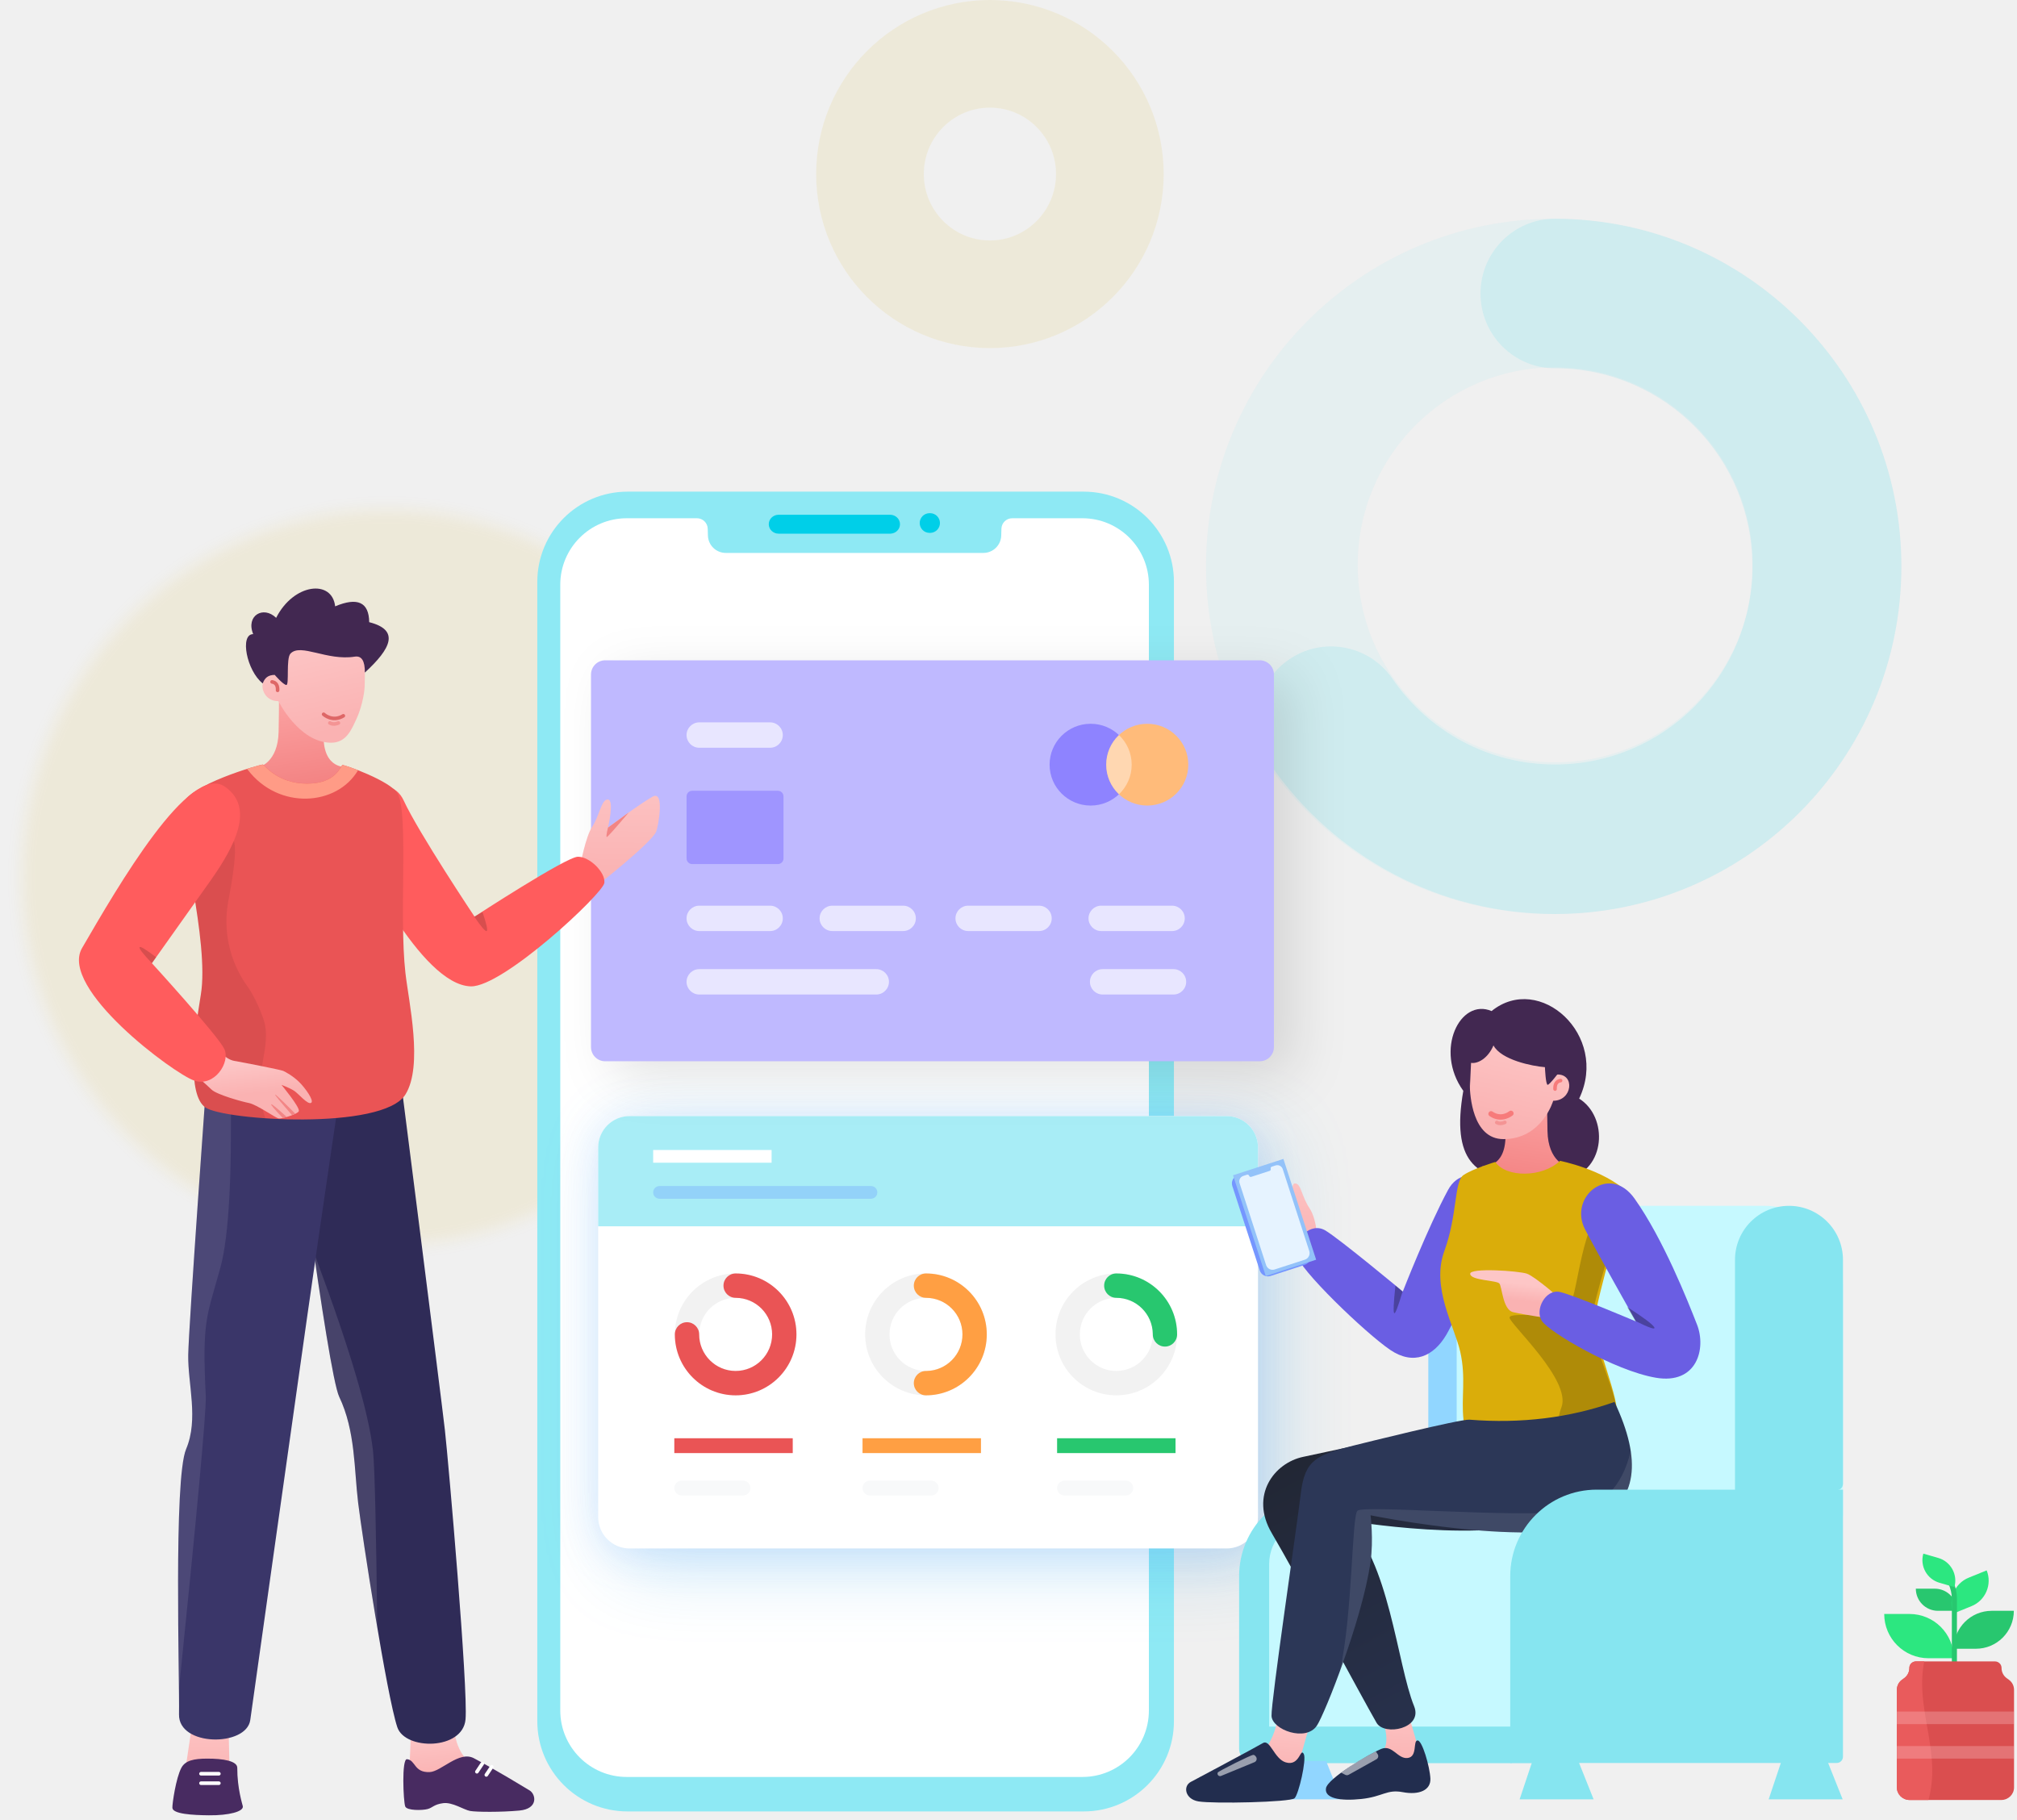
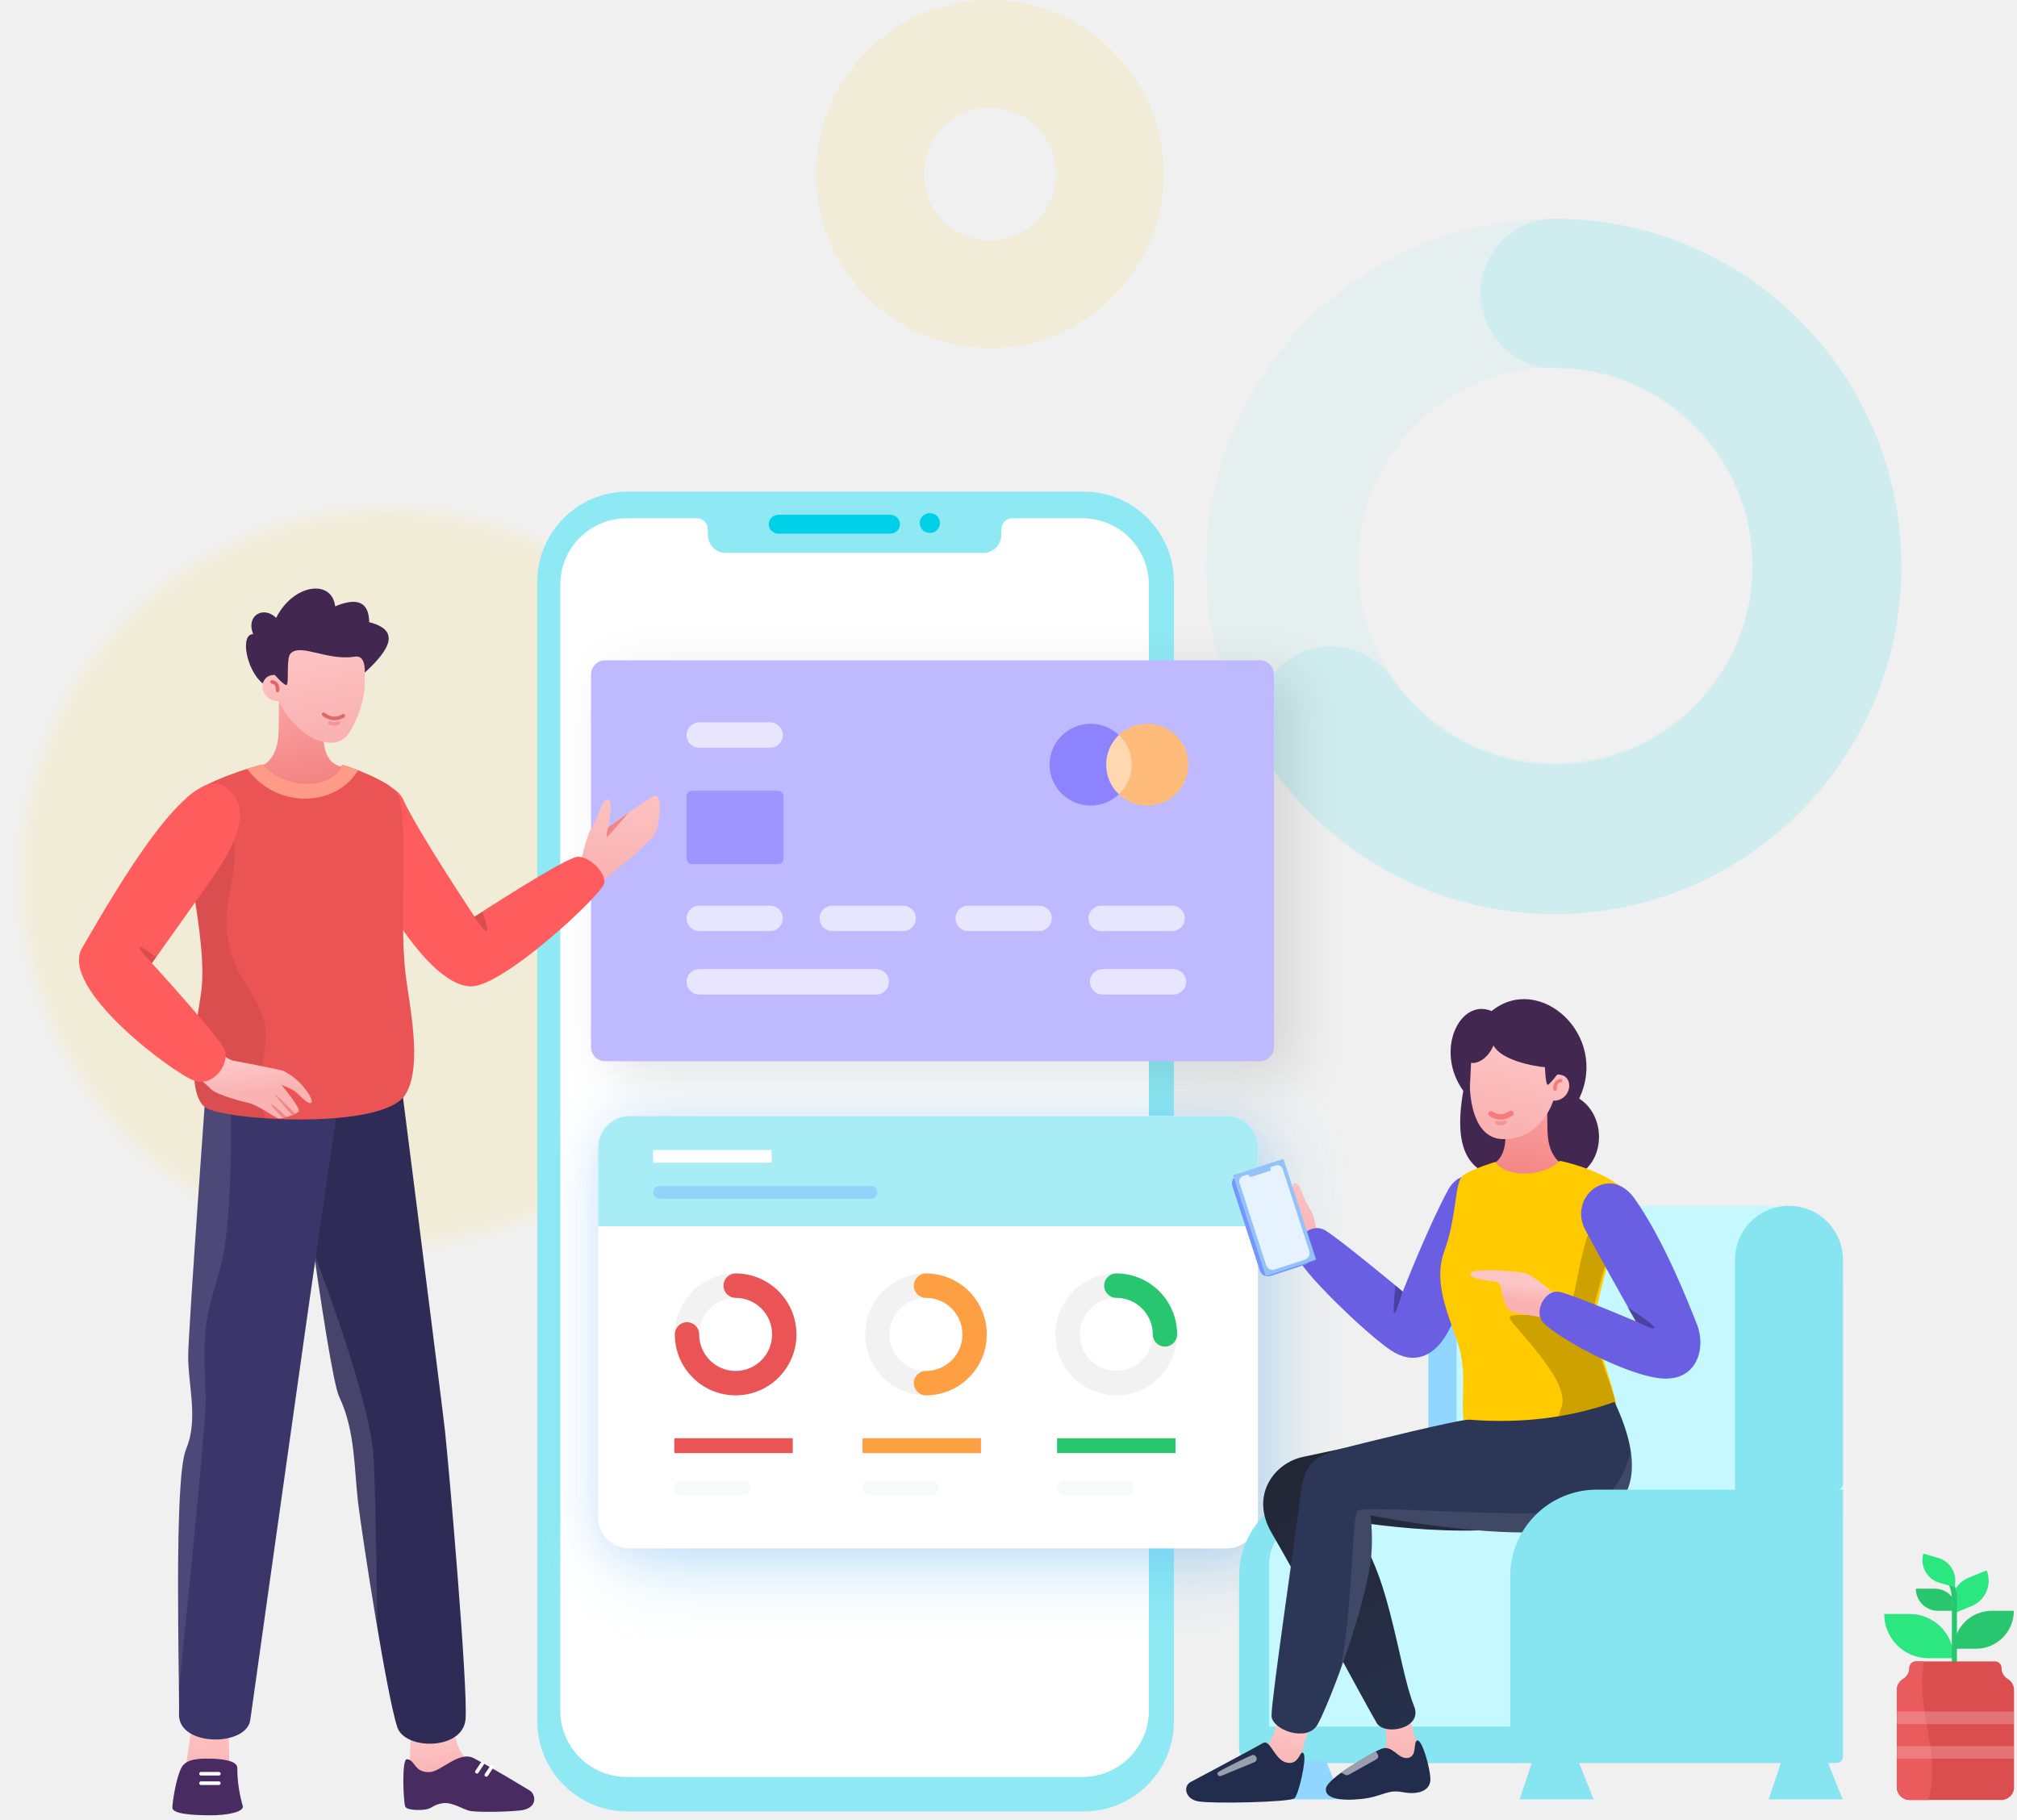
<svg xmlns="http://www.w3.org/2000/svg" xmlns:xlink="http://www.w3.org/1999/xlink" width="562px" height="507px" viewBox="0 0 562 507" version="1.1">
  <defs>
    <filter x="-2.9%" y="-2.9%" width="105.9%" height="105.9%" filterUnits="objectBoundingBox" id="filter-1">
      <feGaussianBlur stdDeviation="2" in="SourceGraphic" />
    </filter>
    <path d="M18.522,0 L38.087,0 C39.71,5.90024691e-16 41.039,1.291 41.086,2.913 L41.142,4.831 C41.219,7.521 43.423,9.661 46.114,9.661 L117.894,9.661 C120.585,9.661 122.788,7.521 122.866,4.831 L122.921,2.913 C122.968,1.291 124.297,2.07451057e-15 125.92,0 L145.486,0 C155.715,-2.00502105e-14 164.008,8.293 164.008,18.522 L164.008,332.223 C164.008,342.452 155.715,350.745 145.486,350.745 L18.522,350.745 C8.293,350.745 -2.29997126e-15,342.452 0,332.223 L0,18.522 C-4.8054561e-15,8.293 8.293,-8.77902741e-15 18.522,0 Z" id="path-2" />
    <path d="M8.757,0 L175.092,0 C179.928,-1.80700981e-14 183.848,3.921 183.848,8.757 L183.848,111.729 C183.848,116.565 179.928,120.486 175.092,120.486 L8.757,120.486 C3.921,120.486 -1.00658751e-14,116.565 0,111.729 L0,8.757 C-5.92265936e-16,3.921 3.921,4.44111258e-15 8.757,0 Z" id="path-4" />
    <filter x="-15.0%" y="-22.8%" width="135.4%" height="153.9%" filterUnits="objectBoundingBox" id="filter-6">
      <feOffset dx="5" dy="5" in="SourceAlpha" result="shadowOffsetOuter1" />
      <feGaussianBlur stdDeviation="10" in="shadowOffsetOuter1" result="shadowBlurOuter1" />
      <feColorMatrix values="0 0 0 0 0.076   0 0 0 0 0.583   0 0 0 0 0.879  0 0 0 0.229 0" type="matrix" in="shadowBlurOuter1" result="shadowMatrixOuter1" />
      <feOffset dx="0" dy="1" in="SourceAlpha" result="shadowOffsetOuter2" />
      <feGaussianBlur stdDeviation="5.5" in="shadowOffsetOuter2" result="shadowBlurOuter2" />
      <feColorMatrix values="0 0 0 0 0.504   0 0 0 0 0.7   0 0 0 0 1  0 0 0 0.234 0" type="matrix" in="shadowBlurOuter2" result="shadowMatrixOuter2" />
      <feMerge>
        <feMergeNode in="shadowMatrixOuter1" />
        <feMergeNode in="shadowMatrixOuter2" />
      </feMerge>
    </filter>
    <path d="M3.944,0 L186.337,0 C188.515,0 190.281,1.771 190.281,3.955 L190.281,107.769 C190.281,109.953 188.515,111.723 186.337,111.723 L3.944,111.723 C1.766,111.723 0,109.953 0,107.769 L0,3.955 C0,1.771 1.766,0 3.944,0 Z" id="path-7" />
    <filter x="-9.5%" y="-17.9%" width="125.2%" height="143.0%" filterUnits="objectBoundingBox" id="filter-8">
      <feOffset dx="6" dy="4" in="SourceAlpha" result="shadowOffsetOuter1" />
      <feGaussianBlur stdDeviation="7" in="shadowOffsetOuter1" result="shadowBlurOuter1" />
      <feColorMatrix values="0 0 0 0 0.019   0 0 0 0 0.019   0 0 0 0 0.019  0 0 0 0.11 0" type="matrix" in="shadowBlurOuter1" />
    </filter>
    <linearGradient x1="42.314%" y1="12.631%" x2="50%" y2="69.62%" id="linearGradient-9">
      <stop stop-color="#FDC6C6" offset="0%" />
      <stop stop-color="#FAB2B2" offset="100%" />
    </linearGradient>
    <linearGradient x1="46.204%" y1="-28.186%" x2="50%" y2="91.05%" id="linearGradient-10">
      <stop stop-color="#FDC6C6" offset="0%" />
      <stop stop-color="#FAB2B2" offset="100%" />
    </linearGradient>
    <linearGradient x1="44.814%" y1="-28.186%" x2="62.813%" y2="121.547%" id="linearGradient-11">
      <stop stop-color="#FFAFAF" offset="0%" />
      <stop stop-color="#F07777" offset="100%" />
    </linearGradient>
    <linearGradient x1="31.713%" y1="-6.922%" x2="55.144%" y2="91.239%" id="linearGradient-12">
      <stop stop-color="#FDC6C6" offset="0%" />
      <stop stop-color="#FAB2B2" offset="100%" />
    </linearGradient>
    <linearGradient x1="45.013%" y1="-28.186%" x2="50%" y2="91.05%" id="linearGradient-13">
      <stop stop-color="#FDC6C6" offset="0%" />
      <stop stop-color="#FAB2B2" offset="100%" />
    </linearGradient>
    <linearGradient x1="42.314%" y1="21.16%" x2="50%" y2="65.142%" id="linearGradient-14">
      <stop stop-color="#FDC6C6" offset="0%" />
      <stop stop-color="#FAB2B2" offset="100%" />
    </linearGradient>
    <linearGradient x1="45.136%" y1="-28.186%" x2="62.017%" y2="121.547%" id="linearGradient-15">
      <stop stop-color="#FFAFAF" offset="0%" />
      <stop stop-color="#F07777" offset="100%" />
    </linearGradient>
    <linearGradient x1="31.713%" y1="-6.211%" x2="55.144%" y2="90.724%" id="linearGradient-16">
      <stop stop-color="#FDC6C6" offset="0%" />
      <stop stop-color="#FAB2B2" offset="100%" />
    </linearGradient>
    <linearGradient x1="42.314%" y1="-3.865%" x2="50%" y2="78.281%" id="linearGradient-17">
      <stop stop-color="#FDC6C6" offset="0%" />
      <stop stop-color="#FAB2B2" offset="100%" />
    </linearGradient>
    <linearGradient x1="28.503%" y1="98.647%" x2="77.061%" y2="9.201%" id="linearGradient-18">
      <stop stop-color="#28324F" offset="0%" />
      <stop stop-color="#222735" offset="100%" />
    </linearGradient>
    <linearGradient x1="44.36%" y1="-28.186%" x2="50%" y2="91.05%" id="linearGradient-19">
      <stop stop-color="#FDC6C6" offset="0%" />
      <stop stop-color="#FAB2B2" offset="100%" />
    </linearGradient>
    <linearGradient x1="42.314%" y1="28.061%" x2="50%" y2="61.519%" id="linearGradient-20">
      <stop stop-color="#FDC6C6" offset="0%" />
      <stop stop-color="#FAB2B2" offset="100%" />
    </linearGradient>
    <linearGradient x1="42.314%" y1="8.533%" x2="50%" y2="71.772%" id="linearGradient-21">
      <stop stop-color="#FDC6C6" offset="0%" />
      <stop stop-color="#FAB2B2" offset="100%" />
    </linearGradient>
    <path d="M5.338,0 L27.313,0 C28.339,0 29.171,0.815 29.171,1.82 L29.171,1.872 C29.171,2.984 29.712,4.03 30.626,4.688 L31.196,5.099 C32.111,5.757 32.651,6.803 32.651,7.915 L32.651,35.125 C32.651,37.055 31.053,38.62 29.082,38.62 L3.568,38.62 C1.598,38.62 1.64410348e-13,37.055 1.64410348e-13,35.125 L1.64410348e-13,7.915 C1.64410348e-13,6.803 0.54,5.757 1.455,5.099 L2.024,4.688 C2.878,4.074 3.405,3.122 3.472,2.094 L3.479,1.82 C3.479,0.815 4.311,0 5.338,0 Z" id="path-22" />
  </defs>
  <g id="📝-Pages-New" stroke="none" stroke-width="1" fill="none" fill-rule="evenodd">
    <g id="Error" transform="translate(-436, -279)">
      <g id="Illustration" transform="translate(442, 294)">
        <g id="Shape">
-           <ellipse id="Oval" fill="#daad0a" opacity="0.1" filter="url(#filter-1)" cx="101.745" cy="229.5" rx="101.745" ry="102.5" />
+           <ellipse id="Oval" fill="#ffca00" opacity="0.1" filter="url(#filter-1)" cx="101.745" cy="229.5" rx="101.745" ry="102.5" />
          <path d="M426.906,45.956 C373.404,45.956 330.032,89.326 330.032,142.826 C330.032,196.326 373.404,239.696 426.906,239.696 C480.408,239.696 523.78,196.326 523.78,142.826 C523.78,89.326 480.408,45.956 426.906,45.956 Z M427.346,87.346 C457.745,87.346 482.388,111.988 482.388,142.386 C482.388,172.784 457.745,197.426 427.346,197.426 C396.947,197.426 372.304,172.784 372.304,142.386 C372.304,111.988 396.947,87.346 427.346,87.346 Z" id="Oval" fill="#00CFE8" fill-rule="nonzero" opacity="0.05" />
-           <ellipse id="Oval" stroke="#daad0a" stroke-width="30" opacity="0.1" cx="269.823" cy="33.5" rx="33.416" ry="33.5" />
+           <ellipse id="Oval" stroke="#ffca00" stroke-width="30" opacity="0.1" cx="269.823" cy="33.5" rx="33.416" ry="33.5" />
          <path d="M427.271,45.956 C480.572,45.956 523.78,89.326 523.78,142.826 C523.78,196.326 480.572,239.696 427.271,239.696 C395.161,239.696 365.687,223.816 347.797,197.796 C341.287,188.326 343.657,175.352 353.091,168.817 C362.43,162.348 375.192,164.615 381.764,173.849 L381.961,174.131 C392.182,188.997 408.951,198.032 427.271,198.032 C457.647,198.032 482.271,173.315 482.271,142.826 C482.271,112.642 458.137,88.116 428.181,87.628 L427.271,87.621 C415.809,87.621 406.517,78.294 406.517,66.788 C406.517,55.283 415.809,45.956 427.271,45.956 Z" id="Path" fill="#00CFE8" fill-rule="nonzero" opacity="0.1" />
        </g>
        <g id="Mobile-Banking-App" transform="translate(16, 122)">
          <g id="Phone3" transform="translate(127.7104, 0)">
            <path d="M25.137,0 L152.247,0 C166.13,-2.55022564e-15 177.384,11.254 177.384,25.137 L177.384,342.625 C177.384,356.508 166.13,367.762 152.247,367.762 L25.137,367.762 C11.254,367.762 -2.32880507e-14,356.508 -2.49882011e-14,342.625 L-2.49882011e-14,25.137 C-2.66883515e-14,11.254 11.254,2.55022564e-15 25.137,0 Z" id="Rectangle" fill="#8EE9F4" />
            <g id="Group-48" transform="translate(6.397456, 7.41094)">
              <mask id="mask-3" fill="white">
                <use xlink:href="#path-2" />
              </mask>
              <use id="Rectangle" fill="#FFFFFF" xlink:href="#path-2" />
              <ellipse id="Oval" fill-opacity="0.549" fill="#E97EFF" mask="url(#mask-3)" cx="62.18" cy="213.477" rx="14.067" ry="14.053" />
              <path d="M24.589,60.217 L140.653,60.217 C143.199,60.217 145.264,62.281 145.264,64.828 C145.264,67.374 143.199,69.439 140.653,69.439 L24.589,69.439 C22.043,69.439 19.978,67.374 19.978,64.828 C19.978,62.281 22.043,60.217 24.589,60.217 Z" id="Rectangle" fill-opacity="0.549" fill="#E97EFF" mask="url(#mask-3)" />
            </g>
            <path d="M98.307,6.438 C99.824,6.438 101.054,7.618 101.054,9.073 C101.054,10.496 99.878,11.655 98.408,11.706 L98.307,11.708 L67.24,11.708 C65.722,11.708 64.492,10.528 64.492,9.073 C64.492,7.65 65.668,6.491 67.139,6.44 L67.24,6.438 L98.307,6.438 Z" id="Path" fill="#00CFE8" fill-rule="nonzero" />
            <path d="M109.441,5.999 C110.958,5.999 112.188,7.228 112.188,8.744 C112.188,10.226 111.012,11.434 109.542,11.487 L109.441,11.488 L109.297,11.488 C107.779,11.488 106.549,10.26 106.549,8.744 C106.549,7.262 107.725,6.054 109.196,6.001 L109.297,5.999 L109.441,5.999 Z" id="Path" fill="#00CFE8" fill-rule="nonzero" />
          </g>
          <g id="BoardPieChart" transform="translate(144.6719, 174)">
            <mask id="mask-5" fill="white">
              <use xlink:href="#path-4" />
            </mask>
            <g id="Rectangle">
              <use fill="black" fill-opacity="1" filter="url(#filter-6)" xlink:href="#path-4" />
              <use fill="#FFFFFF" fill-rule="evenodd" xlink:href="#path-4" />
            </g>
            <polygon id="Rectangle" fill="#A8EDF6" mask="url(#mask-5)" points="-4.125 -4.725 188.562 -4.725 188.562 30.712 -4.125 30.712" />
            <path d="M17.093,19.49 L76.01,19.49 C76.989,19.49 77.782,20.284 77.782,21.262 C77.782,22.241 76.989,23.034 76.01,23.034 L17.093,23.034 C16.114,23.034 15.321,22.241 15.321,21.262 C15.321,20.284 16.114,19.49 17.093,19.49 Z" id="Rectangle" fill="#6FA3FF" opacity="0.366" mask="url(#mask-5)" />
            <rect id="Rectangle" fill="#FFFFFF" mask="url(#mask-5)" x="15.321" y="9.45" width="32.998" height="3.544" />
            <rect id="Rectangle" fill="#EA5455" mask="url(#mask-5)" x="21.213" y="89.774" width="32.998" height="4.134" />
            <path d="M23.28,101.586 L40.359,101.586 C41.501,101.586 42.427,102.512 42.427,103.653 C42.427,104.795 41.501,105.72 40.359,105.72 L23.28,105.72 C22.139,105.72 21.213,104.795 21.213,103.653 C21.213,102.512 22.139,101.586 23.28,101.586 Z" id="Rectangle" fill="#F8F9FA" mask="url(#mask-5)" />
            <rect id="Rectangle" fill="#FF9F43" fill-rule="nonzero" mask="url(#mask-5)" x="73.657" y="89.774" width="32.998" height="4.134" />
            <path d="M75.724,101.586 L92.803,101.586 C93.945,101.586 94.87,102.512 94.87,103.653 C94.87,104.795 93.945,105.72 92.803,105.72 L75.724,105.72 C74.583,105.72 73.657,104.795 73.657,103.653 C73.657,102.512 74.583,101.586 75.724,101.586 Z" id="Rectangle" fill="#F8F9FA" mask="url(#mask-5)" />
            <rect id="Rectangle" fill="#28C76F" mask="url(#mask-5)" x="127.869" y="89.774" width="32.998" height="4.134" />
            <path d="M129.936,101.586 L147.015,101.586 C148.157,101.586 149.082,102.512 149.082,103.653 C149.082,104.795 148.157,105.72 147.015,105.72 L129.936,105.72 C128.794,105.72 127.869,104.795 127.869,103.653 C127.869,102.512 128.794,101.586 129.936,101.586 Z" id="Rectangle" fill="#F8F9FA" mask="url(#mask-5)" />
            <g id="Group-37" mask="url(#mask-5)">
              <g transform="translate(21.21326, 46.65873)" id="Group-5">
                <g transform="translate(0.147314, 0.147654)" />
              </g>
            </g>
            <g id="Group-3" mask="url(#mask-5)">
              <g transform="translate(127.4269, 43.8533)">
                <path d="M16.941,33.96 C26.297,33.96 33.882,26.358 33.882,16.98 C33.882,7.602 26.297,0 16.941,0 C7.585,0 0,7.602 0,16.98 C0,26.358 7.585,33.96 16.941,33.96 Z M16.941,27.168 C11.327,27.168 6.776,22.607 6.776,16.98 C6.776,11.353 11.327,6.792 16.941,6.792 C22.555,6.792 27.106,11.353 27.106,16.98 C27.106,22.607 22.555,27.168 16.941,27.168 Z" id="Oval" fill="#F2F2F2" />
                <path d="M33.882,16.98 C33.882,7.602 26.297,0 16.941,0 C15.07,0 13.553,1.52 13.553,3.396 C13.553,5.272 15.07,6.792 16.941,6.792 C22.491,6.792 27.002,11.25 27.104,16.789 L27.106,16.98 C27.106,18.856 28.623,20.376 30.494,20.376 C32.365,20.376 33.882,18.856 33.882,16.98 Z" id="Path" fill="#28C76F" />
              </g>
            </g>
            <g id="Group-4" mask="url(#mask-5)">
              <g transform="translate(74.39373, 43.8533)">
                <path d="M16.941,33.96 C26.297,33.96 33.882,26.358 33.882,16.98 C33.882,7.602 26.297,0 16.941,0 C7.585,0 0,7.602 0,16.98 C0,26.358 7.585,33.96 16.941,33.96 Z M16.941,27.168 C11.327,27.168 6.776,22.607 6.776,16.98 C6.776,11.353 11.327,6.792 16.941,6.792 C22.555,6.792 27.106,11.353 27.106,16.98 C27.106,22.607 22.555,27.168 16.941,27.168 Z" id="Oval" fill="#F2F2F2" fill-rule="evenodd" />
                <path d="M16.941,33.96 C26.297,33.96 33.882,26.358 33.882,16.98 C33.882,7.602 26.297,0 16.941,0 C15.07,0 13.553,1.52 13.553,3.396 C13.553,5.272 15.07,6.792 16.941,6.792 C22.555,6.792 27.106,11.353 27.106,16.98 C27.106,22.543 22.658,27.065 17.132,27.167 L16.941,27.168 C15.07,27.168 13.553,28.689 13.553,30.564 C13.553,32.44 15.07,33.96 16.941,33.96 Z" id="Path" fill="#FF9F43" fill-rule="nonzero" />
              </g>
            </g>
            <g id="Group-6" mask="url(#mask-5)">
              <g transform="translate(21.36058, 43.8533)">
                <path d="M16.941,33.96 C26.297,33.96 33.882,26.358 33.882,16.98 C33.882,7.602 26.297,0 16.941,0 C7.585,0 0,7.602 0,16.98 C0,26.358 7.585,33.96 16.941,33.96 Z M16.941,27.168 C11.327,27.168 6.776,22.607 6.776,16.98 C6.776,11.353 11.327,6.792 16.941,6.792 C22.555,6.792 27.106,11.353 27.106,16.98 C27.106,22.607 22.555,27.168 16.941,27.168 Z" id="Oval" fill="#F2F2F2" />
                <path d="M0,16.98 C0,26.358 7.585,33.96 16.941,33.96 C26.297,33.96 33.882,26.358 33.882,16.98 C33.882,7.602 26.297,0 16.941,0 C15.07,0 13.553,1.52 13.553,3.396 C13.553,5.272 15.07,6.792 16.941,6.792 C22.555,6.792 27.106,11.353 27.106,16.98 C27.106,22.607 22.555,27.168 16.941,27.168 C11.327,27.168 6.776,22.607 6.776,16.98 C6.776,15.105 5.259,13.584 3.388,13.584 C1.517,13.584 0,15.105 0,16.98 Z" id="Path" fill="#EA5455" />
              </g>
            </g>
          </g>
          <g id="VisaCard2" transform="translate(142.6764, 47)">
            <g id="Rectangle">
              <use fill="black" fill-opacity="1" filter="url(#filter-8)" xlink:href="#path-7" />
              <use fill="#BFB9FF" fill-rule="evenodd" xlink:href="#path-7" />
            </g>
            <g id="Group-46" transform="translate(26.61962, 16.69957)">
              <g id="Group-45" transform="translate(0, 0.982327)">
                <g id="Group-43" transform="translate(101.1545, 0)">
                  <ellipse id="Oval" fill="#8E83FF" cx="11.437" cy="11.395" rx="11.437" ry="11.395" />
                  <ellipse id="Oval-Copy-10" fill="#FFBB7A" cx="27.211" cy="11.395" rx="11.437" ry="11.395" />
                  <path d="M19.22,3.243 L19.325,3.145 C21.511,5.22 22.873,8.149 22.873,11.395 C22.873,14.641 21.511,17.57 19.325,19.645 C17.137,17.571 15.775,14.641 15.775,11.395 C15.775,8.2 17.094,5.312 19.22,3.243 L19.325,3.145 L19.22,3.243 Z" id="Path" fill-opacity="0.416" fill="#FFFFFF" />
                </g>
                <path d="M1.577,18.664 L25.437,18.664 C26.308,18.664 27.014,19.368 27.014,20.236 L27.014,37.525 C27.014,38.393 26.308,39.097 25.437,39.097 L1.577,39.097 C0.706,39.097 4.37832775e-14,38.393 4.37832775e-14,37.525 L4.37832775e-14,20.236 C4.37832775e-14,19.368 0.706,18.664 1.577,18.664 Z" id="Rectangle" fill="#9F95FF" />
              </g>
              <g id="Group-44" transform="translate(0, 0.589397)" fill="#FFFFFF" fill-opacity="0.647">
                <path d="M3.549,51.081 L23.268,51.081 C25.228,51.081 26.817,52.664 26.817,54.617 C26.817,56.57 25.228,58.154 23.268,58.154 L3.549,58.154 C1.589,58.154 -9.10692171e-14,56.57 -9.10692171e-14,54.617 C-9.10692171e-14,52.664 1.589,51.081 3.549,51.081 Z" id="Rectangle" />
                <path d="M3.549,68.763 L52.845,68.763 C54.805,68.763 56.394,70.346 56.394,72.299 C56.394,74.252 54.805,75.836 52.845,75.836 L3.549,75.836 C1.589,75.836 -8.7566555e-14,74.252 -8.7566555e-14,72.299 C-8.7566555e-14,70.346 1.589,68.763 3.549,68.763 Z" id="Rectangle" />
                <path d="M115.943,68.763 L135.661,68.763 C137.622,68.763 139.211,70.346 139.211,72.299 C139.211,74.252 137.622,75.836 135.661,75.836 L115.943,75.836 C113.983,75.836 112.394,74.252 112.394,72.299 C112.394,70.346 113.983,68.763 115.943,68.763 Z" id="Rectangle" />
                <path d="M3.549,0 L23.268,0 C25.228,0 26.817,1.583 26.817,3.536 C26.817,5.489 25.228,7.073 23.268,7.073 L3.549,7.073 C1.589,7.073 0,5.489 0,3.536 C0,1.583 1.589,0 3.549,0 Z" id="Rectangle" />
                <path d="M40.62,51.081 L60.338,51.081 C62.298,51.081 63.887,52.664 63.887,54.617 C63.887,56.57 62.298,58.154 60.338,58.154 L40.62,58.154 C38.659,58.154 37.07,56.57 37.07,54.617 C37.07,52.664 38.659,51.081 40.62,51.081 Z" id="Rectangle-Copy-38" />
                <path d="M78.479,51.081 L98.197,51.081 C100.157,51.081 101.746,52.664 101.746,54.617 C101.746,56.57 100.157,58.154 98.197,58.154 L78.479,58.154 C76.518,58.154 74.929,56.57 74.929,54.617 C74.929,52.664 76.518,51.081 78.479,51.081 Z" id="Rectangle-Copy-39" />
                <path d="M115.549,51.081 L135.267,51.081 C137.227,51.081 138.816,52.664 138.816,54.617 C138.816,56.57 137.227,58.154 135.267,58.154 L115.549,58.154 C113.589,58.154 112,56.57 112,54.617 C112,52.664 113.589,51.081 115.549,51.081 Z" id="Rectangle-Copy-40" />
              </g>
            </g>
          </g>
          <g id="Men1.1" transform="translate(0, 27)">
            <g id="LLeg" transform="translate(58.5127, 131.4736)">
              <path d="M45.86,184.217 C45.86,184.217 45.724,192.9 51.056,195.984 C56.388,199.069 64.65,204.8 64.65,204.8 L33.223,205.865 L34.119,184.139 L45.86,184.217 Z" id="Path" fill="url(#linearGradient-9)" />
              <path d="M32.892,194.731 C35.322,194.982 34.791,198.497 39.2,198.326 C42.413,198.201 47.424,192.275 51.546,194.47 C57.837,197.82 65.214,202.338 67.023,203.413 C68.832,204.49 69.547,208.547 64.202,209.045 C59.09,209.521 52.191,209.468 50.462,209.153 C48.734,208.838 45.528,206.634 42.948,206.986 C40.369,207.339 40.075,208.228 38.634,208.622 C37.192,209.016 32.841,209.101 32.39,207.886 C31.872,206.492 31.353,194.573 32.892,194.731 Z" id="Path" fill="#482B61" />
              <path d="M30.456,-1.74975703e-14 C30.456,-1.74975703e-14 42.444,94.099 43.447,102.998 C44.449,111.898 49.952,175.205 49.199,183.65 C48.432,192.25 32.344,192.296 30.186,185.808 C27.232,176.926 20.404,132.541 19.274,123.272 C18.145,114.003 18.542,103.242 14.003,93.751 C10.753,86.956 -3.0465246e-14,2.413 -3.0465246e-14,2.413 L30.456,-1.74975703e-14 Z" id="Path" fill="#2F2B57" />
              <path d="M23.41,108.74 L23.452,109.164 C23.91,114.079 24.294,130.36 24.603,158.008 L23.913,153.878 C21.749,140.784 19.828,127.813 19.274,123.272 C18.169,114.196 18.526,103.69 14.28,94.346 L14.003,93.751 C12.573,90.761 9.689,72.711 6.908,53.437 L7.782,55.775 C17.065,80.742 22.275,98.398 23.41,108.74 Z" id="Path" fill-opacity="0.192" fill="#FFFFFF" opacity="0.591" />
              <line x1="53.869" y1="195.981" x2="52.366" y2="198.23" id="Path-10" stroke="#FFFFFF" stroke-linecap="round" />
              <line x1="56.495" y1="196.86" x2="54.991" y2="199.11" id="Path-10" stroke="#FFFFFF" stroke-linecap="round" />
            </g>
            <g id="RLeg" transform="translate(25.69442, 133.7766)">
              <polygon id="Path" fill="url(#linearGradient-10)" points="5.654 183.906 2.842 202.896 16.435 202.827 15.99 183.553" />
              <path d="M0.337,205.968 C0.291,204.86 1.323,197.674 2.842,194.829 C3.943,192.765 6.386,192.281 9.96,192.267 C14.57,192.249 18.422,192.946 18.417,194.829 C18.401,200.589 19.861,205.019 19.96,205.526 C20.248,207.011 16.125,208.119 10.493,208.063 C5.884,208.017 0.408,207.696 0.337,205.968 Z" id="Path" fill="#482B61" />
              <path d="M47.865,0.787 C47.865,0.787 41.632,42.784 37.86,69.357 C34.152,95.469 23.173,173.355 22.038,181.509 C20.997,188.994 1.985,188.994 2.185,179.929 C2.385,170.864 0.625,114.376 4.165,106.012 C7.705,97.649 4.623,87.915 4.752,79.79 C4.881,71.665 9.972,1.33 9.972,1.33 L47.865,0.787 Z" id="Path" fill="#3A3669" />
              <path d="M13.768,55.248 L13.47,56.328 C9.861,69.296 8.616,70.464 9.638,91.147 L9.649,91.567 C9.685,96.771 7.21,123.698 2.225,172.349 L2.203,169.325 C2.028,149.477 1.297,113.592 4.075,106.237 L4.165,106.012 C7.705,97.649 4.623,87.915 4.752,79.79 C4.881,71.665 9.972,1.33 9.972,1.33 L16.475,1.236 L16.542,4.458 C17.01,29.62 16.085,46.549 13.768,55.248 L13.768,55.248 Z" id="Path" fill-opacity="0.192" fill="#FFFFFF" opacity="0.462" />
              <line x1="8.313" y1="196.479" x2="13.289" y2="196.479" id="Path-9" stroke="#FFFFFF" stroke-linecap="round" />
              <line x1="8.313" y1="199.118" x2="13.289" y2="199.118" id="Path-9" stroke="#FFFFFF" stroke-linecap="round" />
            </g>
            <g id="Head" transform="translate(46.01984, 0)">
              <path d="M4.223,49.711 C4.223,49.711 9.43,48.483 9.611,39.907 C9.792,31.331 9.665,28.404 9.665,28.404 L22.01,28.196 C22.01,28.196 22.135,37.754 22.136,41.211 C22.141,50.495 28.578,49.711 28.578,49.711 C28.578,49.711 27.24,57.24 16.847,57.827 C8.732,58.287 4.223,49.711 4.223,49.711 Z" id="Path" fill="url(#linearGradient-11)" />
              <g id="Head1" transform="translate(0.513241, 0)">
                <path d="M8.018,24.069 C2.901,23.87 3.736,31.399 9.051,31.389 C9.051,31.389 14.763,42.933 23.732,42.963 C28.052,42.977 29.462,39.11 30.757,36.395 C32.052,33.68 33.002,29.618 33.081,27.132 C33.166,24.481 33.177,15.77 33.177,15.77 L7.819,15.759 L8.018,24.069 Z" id="Path" fill="url(#linearGradient-12)" />
                <path d="M23.37,37.586 C24.177,37.927 25.074,37.728 25.743,37.337" id="Path" stroke="#F49494" stroke-linecap="round" transform="translate(24.55681, 37.54876) rotate(6) translate(-24.55681, -37.54876) " />
                <path d="M8.529,28.493 C8.852,27.328 8.711,26.311 7.56,25.848" id="Path-8" stroke="#DE6767" stroke-linecap="round" transform="translate(8.119765, 27.17047) rotate(-13) translate(-8.119765, -27.17047) " />
                <path d="M8.018,24.069 C8.018,24.069 10.371,26.799 11.241,26.874 C12.112,26.949 11.119,19.487 12.401,18.128 C15.217,15.14 22.574,20.216 30.311,18.976 C32.222,18.67 33.16,20.15 33.126,23.415 C40.358,16.786 42.98,11.557 34.338,9.373 C34.269,3.763 31.058,2.355 24.849,4.957 C24.019,-2.622 13.291,-1.478 8.408,8.164 C4.873,4.707 -0.095,7.498 2.014,12.699 C-1.792,12.699 0.191,22.925 4.676,26.439 C5.211,24.904 6.189,24.069 8.018,24.069 Z" id="Path" fill="#422851" />
                <path d="M21.815,34.324 C21.815,34.324 23.572,37.18 27.012,36.159" id="Path" stroke="#DE6767" stroke-linecap="round" transform="translate(24.41357, 35.35145) rotate(-15) translate(-24.41357, -35.35145) " />
              </g>
            </g>
            <g id="LArm" transform="translate(75.02373, 54.90718)">
              <g id="Group-3" transform="translate(76.13706, 15.72189) rotate(4) translate(-76.13706, -15.72189) translate(65.13706, 2.221892)">
                <path d="M-6.9945718e-14,20.903 C-6.9945718e-14,20.903 0.893,12.681 2.627,9.701 C4.36,6.72 4.589,1.9 6.425,1.948 C8.26,1.997 6.968,9.757 6.968,9.757 C6.968,9.757 15.025,2.783 18.729,0.315 C22.109,-1.936 20.903,8.572 20.445,9.932 C19.355,13.172 5.027,26.111 5.027,26.111 C5.027,26.111 0.382,21.603 -6.9945718e-14,20.903 Z" id="Path" fill="url(#linearGradient-13)" />
                <path d="M6.968,9.757 C6.671,11.527 6.627,12.404 6.836,12.39 C7.045,12.375 8.915,9.963 12.444,5.155 L6.968,9.757 Z" id="Path" fill="#F28585" />
              </g>
              <path d="M15.44,4.122 C19.608,13.161 35.197,36.516 35.197,36.516 C35.197,36.516 60.742,19.861 63.992,19.826 C67.243,19.792 71.656,24.105 71.379,27.082 C71.101,30.058 43.132,56.166 34.162,55.947 C20.214,55.605 2.724,19.334 0.928,14.486 C-3.882,1.5 11.375,-4.694 15.44,4.122 Z" id="Path" fill="#FF5C5D" />
              <path d="M35.104,36.499 C37.071,39.38 38.23,40.726 38.582,40.536 C38.935,40.347 38.548,38.587 37.423,35.254 L35.104,36.499 Z" id="Path-5" fill-opacity="0.16" fill="#000000" />
            </g>
            <g id="Body" transform="translate(28.63671, 49.0406)">
              <path d="M0.131,11.435 C-1.177,17.711 7.785,49.341 5.319,64.138 C3.369,75.841 1.507,91.955 6.562,95.533 C11.708,99.175 56.008,102.067 62.322,91.955 C67.331,83.932 63.231,66.141 62.322,58.025 C60.51,41.834 63.246,13.854 60.172,8.131 C58.265,4.581 45.265,0.003 44.777,0.144 C44.288,0.286 43.14,5.317 34.92,5.317 C26.7,5.317 23.07,0.144 22.628,0.003 C22.186,-0.139 1.316,5.757 0.131,11.435 Z" id="Path" fill="#EA5455" />
              <path d="M22.607,2.99938892e-05 L22.628,0.003 C23.07,0.144 26.7,5.317 34.92,5.317 C43.14,5.317 44.288,0.286 44.777,0.144 C44.953,0.093 46.759,0.657 49.085,1.565 L49.075,1.672 C43.199,11.539 27.041,12.755 18.404,1.467 L18.208,1.206 L19.172,0.907 C20.936,0.37 22.198,0.048 22.542,0.005 L22.607,2.99938892e-05 Z" id="Path" fill="#FF9B86" />
              <path d="M0.159,15.794 L0.883,15.895 C8.567,16.994 13.073,18.732 14.402,21.111 C15.274,22.672 14.869,27.951 13.186,36.948 L13.007,37.892 C11.446,46.047 13.231,54.484 17.943,61.29 L18.208,61.666 C19.802,63.896 21.271,66.832 22.616,70.474 C25.735,78.922 19.1,86.04 23.302,98.608 L22.444,98.545 C14.634,97.947 8.317,96.774 6.562,95.533 C1.507,91.955 3.369,75.841 5.319,64.138 C7.418,51.547 1.242,26.77 0.159,15.794 Z" id="Path" fill-opacity="0.067" fill="#000000" />
            </g>
            <g id="Rarm" transform="translate(0, 54.33058)">
              <g id="Group-2" transform="translate(32.00589, 73.3703)">
                <path d="M5.768,0 C5.768,0 8.717,3.479 11.234,3.912 C13.751,4.345 24.285,6.405 24.928,6.711 C25.536,6.999 27.614,8.093 29.391,9.848 C30.931,11.37 33.594,14.976 32.701,15.596 C31.747,16.26 29.169,13.007 27.876,12.203 C26.52,11.36 24.436,10.613 24.436,10.613 C24.436,10.613 29.591,16.832 29.263,17.919 C29.024,18.712 24.64,20.066 23.703,19.964 C22.766,19.862 17.601,16.081 15.279,15.641 C13.669,15.336 6.46,13.383 4.94,11.917 C3.42,10.45 -3.48174241e-14,7.473 -3.48174241e-14,7.473 L5.768,0 Z" id="Path" fill="url(#linearGradient-14)" />
                <path d="M28.269,18.639 C24.673,15.016 22.8,13.235 22.65,13.296 C22.5,13.358 24.067,15.265 27.35,19.018 L28.269,18.639 Z" id="Path" fill="#F28585" />
                <path d="M25.865,19.532 C23.171,17.064 21.736,15.889 21.56,16.008 C21.384,16.127 22.463,17.402 24.796,19.834 L25.865,19.532 Z" id="Path" fill="#F28585" />
              </g>
              <path d="M40.706,0.901 C49.036,6.763 43.471,17.417 36.56,27.191 C30.105,36.319 20.321,50.07 20.321,50.07 C20.321,50.07 38.718,70.223 40.496,73.952 C42.273,77.68 37.734,84.683 32.093,82.771 C26.45,80.858 -5.658,57.073 0.872,45.833 C10.845,28.664 30.868,-6.022 40.706,0.901 Z" id="Path" fill="#FF5C5D" />
              <path d="M20.321,50.07 C17.804,47.408 16.663,45.922 16.898,45.614 C17.133,45.306 18.669,46.24 21.506,48.417 L20.321,50.07 Z" id="Path-6" fill-opacity="0.16" fill="#000000" />
            </g>
          </g>
          <g id="Group-7" transform="translate(307.3031, 141)">
            <path d="M40.065,137.093 L108.663,137.093 L108.663,137.093 L108.663,209.26 C108.663,211.469 106.872,213.26 104.663,213.26 L19.954,213.26 C17.745,213.26 15.954,211.469 15.954,209.26 L15.954,161.204 C15.954,147.888 26.749,137.093 40.065,137.093 Z" id="Rectangle" fill="#86E5F0" />
            <polygon id="Rectangle" fill="#86E5F0" points="24.33 198.224 91.966 198.224 91.966 213.26 24.33 213.26" />
            <polygon id="Path" fill="#86E5F0" points="110.466 212.715 114.732 223.401 94.107 223.401 97.681 212.715" />
            <polygon id="Path" fill="#91D6FF" points="40.195 212.715 44.461 223.401 23.836 223.401 27.41 212.715" />
            <polygon id="Path" fill="#86E5F0" points="179.859 212.715 184.125 223.401 163.5 223.401 167.074 212.715" />
            <path d="M92.256,58.375 L109.189,58.008 L109.189,58.008 L109.189,144.277 L68.667,144.277 L68.667,82.481 C68.667,69.368 79.146,58.659 92.256,58.375 Z" id="Rectangle" fill="#91D6FF" />
            <path d="M100.684,58.008 L162.365,58.008 C174.426,58.008 184.205,67.786 184.205,79.848 L184.205,144.288 C184.205,145.253 183.422,146.035 182.457,146.035 L76.573,146.035 L76.573,146.035 L76.573,82.119 C76.573,68.803 87.368,58.008 100.684,58.008 Z" id="Rectangle" fill="#C6F9FF" />
            <path d="M169.164,58.008 C177.471,58.008 184.205,64.742 184.205,73.048 L184.205,135.499 C184.205,136.464 183.422,137.246 182.457,137.246 L154.124,137.246 L154.124,137.246 L154.124,73.048 C154.124,64.742 160.858,58.008 169.164,58.008 Z" id="Rectangle" fill="#86E5F0" />
            <path d="M36.93,145.199 L104.387,145.199 L104.387,145.199 L104.387,203.124 L24.33,203.124 L24.33,157.799 C24.33,150.84 29.971,145.199 36.93,145.199 Z" id="Rectangle" fill="#C6F9FF" />
            <g id="Wom1.4" transform="translate(72.5538, 112.5) scale(-1, 1) translate(-72.5538, -112.5) translate(0.053803, 0)">
              <g id="Head" transform="translate(28.82299, 0.409712)">
                <path d="M8.814,50.104 C-1.931,47.6 -2.639,32.842 5.53,27.723 C-2.895,10.051 16.589,-7.494 29.934,3.326 C38.684,-0.421 45.954,14.202 37.813,25.559 C41.227,45.059 34.28,50.099 21.756,50.313 L8.814,50.104 Z" id="Path" fill="#422851" />
                <path d="M8.948,46.58 C8.948,46.58 14.175,45.352 14.356,36.782 C14.538,28.212 14.41,25.286 14.41,25.286 L25.924,25.079 C25.924,25.079 26.05,34.63 26.052,38.084 C26.056,47.363 32.518,46.58 32.518,46.58 C32.518,46.58 31.175,54.103 20.742,54.69 C12.596,55.149 8.948,46.58 8.948,46.58 Z" id="Path" fill="url(#linearGradient-15)" />
                <path d="M11.726,21.007 C6.59,20.808 7.428,28.332 12.763,28.321 C12.763,28.321 15.863,39.009 26.622,39.009 C35.36,39.009 35.929,26.552 36.008,24.068 C36.093,21.418 36.104,12.713 36.104,12.713 L11.526,12.702 L11.726,21.007 Z" id="Path" fill="url(#linearGradient-16)" />
                <path d="M24.738,30.973 C24.738,30.973 26.505,33.83 29.956,32.813" id="Path" stroke="#F77B7B" stroke-width="1.5" stroke-linecap="round" transform="translate(27.34692, 32.00235) rotate(-18) translate(-27.34692, -32.00235) " />
                <path d="M26.235,34.383 C27.045,34.723 27.813,34.723 28.485,34.332" id="Path" stroke="#F49494" stroke-linecap="round" transform="translate(27.36018, 34.48209) rotate(2) translate(-27.36018, -34.48209) " />
                <path d="M11.963,25.18 C12.286,24.016 12.143,22.999 10.988,22.535" id="Path-8" stroke="#F77B7B" stroke-linecap="round" transform="translate(11.55038, 23.85726) rotate(-13) translate(-11.55038, -23.85726) " />
                <path d="M10.914,20.077 C10.914,20.077 13.729,23.857 14.299,23.877 C14.87,23.897 15.069,18.961 15.069,18.961 C18.523,18.697 27.263,16.956 29.405,12.899 C30.904,16.479 33.768,18.069 35.65,17.763 L36.006,25.368 L36.885,10.079 L10.225,10.079 L10.914,20.077 Z" id="Path" fill="#422851" />
              </g>
              <g id="LLeg" transform="translate(32.50045, 116.0156)">
                <path d="M57.878,82.103 C57.878,82.103 53.27,91.415 57.047,94.35 C60.831,97.285 70.824,102.785 70.824,102.785 L44.349,101.12 L50.234,80.811 L57.878,82.103 Z" id="Path" fill="url(#linearGradient-17)" />
                <path d="M46.91,90.965 C48.216,91.118 46.821,95.519 49.65,95.854 C52.473,96.188 53.845,92.018 57.049,93.34 C60.253,94.662 71.937,101.497 72.397,104.291 C72.863,107.085 68.509,107.907 62.539,107.276 C56.569,106.645 55.469,104.52 50.987,105.376 C46.511,106.231 43.158,104.867 43.305,101.595 C43.453,98.323 45.603,90.813 46.91,90.965 Z" id="Path" fill="#222D4E" />
                <path d="M58.51,94.018 L58,94.784 C57.694,95.243 57.818,95.864 58.278,96.17 C58.299,96.185 58.322,96.199 58.345,96.211 L66.075,100.528 C66.365,100.69 66.718,100.697 67.015,100.546 L68.184,99.953 L68.184,99.953 C66.259,98.557 64.684,97.509 62.944,96.479 C61.608,95.689 60.129,94.874 58.51,94.018 Z" id="Path-14" fill-opacity="0.541" fill="#FFFFFF" />
                <path d="M17.997,0.028 C26.012,0.386 70.621,10.258 78.726,11.935 C86.831,13.613 93.683,22.688 87.502,33.198 C80.561,44.995 62.651,78.498 58.302,86.051 C56.15,89.789 45.292,87.693 47.843,81.419 C52.597,69.722 54.805,40.34 66.927,29.627 C66.927,29.627 26.161,36.726 8.552,28.594 C-4.246,22.683 -1.351,-0.838 17.997,0.028 Z" id="Path" fill="url(#linearGradient-18)" />
              </g>
              <g id="LArm" transform="translate(56.67376, 49.5)">
                <path d="M50.613,19.12 C50.613,19.12 50.523,12.595 52.804,9.184 C55.085,5.774 55.176,2.152 56.902,2.27 C58.629,2.389 56.919,10.809 56.919,10.809 C56.919,10.809 59.11,9.971 60.684,8.912 C62.257,7.853 67.029,2.631 68.144,3.557 C70.035,5.133 66.99,14.027 65.331,15.805 C63.667,17.583 54.576,23.432 54.576,23.432 L50.613,19.12 Z" id="Path" fill="url(#linearGradient-19)" />
                <path d="M1.359,15.21 C5.087,23.863 11.914,39.758 14.728,44.5 C18.255,50.439 23.817,53.056 30.328,48.649 C37.171,44.019 56.011,25.96 56.564,21.869 C57.111,17.779 52.5,12.87 48.327,15.412 C44.155,17.953 26.817,32.39 26.817,32.39 C26.817,32.39 19.82,14.443 14.191,4.046 C9.316,-4.949 -4.317,2.056 1.359,15.21 Z" id="Path" fill="#6A5EE3" />
                <path d="M26.889,32.399 C28.142,36.651 28.915,38.654 29.208,38.408 C29.501,38.161 29.389,35.603 28.872,30.732 L26.889,32.399 Z" id="Path" fill-opacity="0.303" fill="#000000" />
              </g>
              <g id="PhoneMini4" transform="translate(119.6433, 61.43124) scale(-1, 1) rotate(-18) translate(-119.6433, -61.43124) translate(111.1433, 45.93124)">
                <g id="Group-3" transform="translate(0, -0)">
                  <path d="M2.87,1.091 L12.827,1.091 C14.152,1.091 15.227,2.166 15.227,3.491 L15.227,28.222 C15.227,29.548 14.152,30.622 12.827,30.622 L2.87,30.622 C1.544,30.622 0.47,29.548 0.47,28.222 L0.47,3.491 C0.47,2.166 1.544,1.091 2.87,1.091 Z" id="Rectangle" fill="#7596FF" fill-rule="nonzero" />
                  <rect id="Rectangle" fill="#93C2F9" x="1.581" y="0.703" width="14.757" height="29.531" />
                  <path d="M4.219,1.758 L5.338,1.758 C5.566,1.758 5.756,1.922 5.795,2.139 L5.802,2.223 C5.802,2.479 6.01,2.687 6.267,2.687 L11.664,2.687 C11.892,2.687 12.081,2.523 12.121,2.306 L12.128,2.223 C12.128,1.966 12.336,1.758 12.592,1.758 L13.706,1.758 C14.533,1.758 15.212,2.395 15.277,3.206 L15.283,3.337 L15.283,3.337 L15.261,27.352 C15.259,28.399 14.41,29.248 13.362,29.25 L4.508,29.25 C3.506,29.252 2.685,28.474 2.616,27.489 L2.611,27.353 C2.611,27.353 2.611,27.352 2.613,27.352 L2.634,3.342 C2.635,2.467 3.344,1.758 4.219,1.758 Z" id="Rectangle" fill="#E6F3FF" fill-rule="nonzero" />
                </g>
              </g>
              <g id="Body" transform="translate(20.7715, 45.4684)">
-                 <path d="M0,8.816 C0,8.816 8.985,38.918 9.251,44.617 C9.517,50.316 1.902,67.064 3.199,71.297 C6.188,81.08 44.352,85.292 45.81,72.132 C46.49,65.995 45.075,60.487 46.706,53.255 C48.331,46.023 54.862,35.277 51.157,25.173 C47.453,15.07 48.445,5.722 45.796,3.956 C43.146,2.189 36.953,0.313 36.953,0.313 C33.941,4.748 23.773,4.683 18.921,-4.99600361e-14 C18.921,-4.99600361e-14 6.867,2.34 0,8.816 Z" id="Path" fill="#daad0a" />
+                 <path d="M0,8.816 C0,8.816 8.985,38.918 9.251,44.617 C9.517,50.316 1.902,67.064 3.199,71.297 C6.188,81.08 44.352,85.292 45.81,72.132 C46.49,65.995 45.075,60.487 46.706,53.255 C48.331,46.023 54.862,35.277 51.157,25.173 C47.453,15.07 48.445,5.722 45.796,3.956 C43.146,2.189 36.953,0.313 36.953,0.313 C33.941,4.748 23.773,4.683 18.921,-4.99600361e-14 C18.921,-4.99600361e-14 6.867,2.34 0,8.816 Z" id="Path" fill="#ffca00" />
                <path d="M8.051,13.691 C14.041,23.201 14.023,39.759 17.239,41.928 C20.456,44.096 32.975,41.968 32.975,43.685 C32.975,45.403 15.674,61.141 18.514,68.665 C20.001,72.604 19.598,76.129 17.304,79.238 L16.555,79.075 C9.739,77.533 4.258,74.765 3.199,71.297 C1.902,67.064 10.395,50.316 10.129,44.617 C9.903,39.78 2.762,17.357 0.609,10.69 C2.362,7.595 4.842,8.595 8.051,13.691 Z" id="Path" fill-opacity="0.199" fill="#000000" />
              </g>
              <g id="RArm" transform="translate(0, 51.76758)">
                <path d="M39.036,32.623 C39.036,32.623 46.604,25.921 48.92,25.143 C51.237,24.365 64.805,23.431 64.719,25.188 C64.622,27.071 57.335,26.963 56.58,27.889 C55.824,28.815 55.653,35.146 52.799,35.857 C49.95,36.568 41.41,37.793 41.41,37.793 L39.036,32.623 Z" id="Path" fill="url(#linearGradient-20)" />
                <path d="M18.902,4.246 C10.929,15.506 4.122,32.657 1.509,39.343 C-1.104,46.03 1.532,56.115 13.022,54.135 C24.491,52.161 42.739,41.43 44.758,38.3 C46.777,35.17 43.71,29.474 39.847,30.22 C36.269,30.91 18.518,38.462 18.518,38.462 C18.518,38.462 29.938,18.208 32.726,12.779 C37.384,3.711 25.925,-5.674 18.902,4.246 Z" id="Path" fill="#6A5EE3" />
                <path d="M18.699,38.323 C14.711,40.306 12.961,40.881 13.447,40.05 C13.933,39.218 16.445,37.342 20.981,34.422 L18.699,38.323 Z" id="Path" fill-opacity="0.303" fill="#000000" />
              </g>
              <g id="RLeg" transform="translate(19.32459, 112.5)">
                <path d="M98.893,85.993 C98.893,85.993 98.754,96.953 107.78,101.051 C116.801,105.148 123.228,104.902 122.41,108.07 C121.592,111.237 98.112,111.109 95.92,108.632 C94.051,106.524 89.987,86.899 88.868,88.4 L98.893,85.993 Z" id="Path" fill="url(#linearGradient-21)" />
                <path d="M91.752,98.261 C92.76,96.313 92.823,101.795 96.799,100.586 C100.026,99.606 101.128,93.995 103.167,95.224 C105.206,96.453 123.152,105.982 123.255,106.039 C125.464,107.23 124.847,110.838 121.115,111.467 C116.968,112.167 95.482,111.696 94.329,110.59 C93.176,109.484 90.944,99.824 91.752,98.261 Z" id="Path" fill="#222D4E" />
                <path d="M105.822,98.501 C105.56,98.501 105.304,98.686 105.055,99.054 C104.746,99.512 104.867,100.134 105.325,100.443 C105.381,100.48 105.441,100.513 105.503,100.538 L114.827,104.379 C115.187,104.528 115.599,104.356 115.747,103.996 C115.824,103.811 115.818,103.603 115.731,103.423 C115.731,103.423 115.731,103.423 115.731,103.423 C115.556,103.057 106.498,98.501 105.822,98.501 Z" id="Path-14" fill-opacity="0.541" fill="#FFFFFF" />
                <path d="M5.181,0.155 C-2.588,16.57 -1.013,27.596 9.904,33.233 C25.74,41.41 73.149,31.739 73.149,31.739 C73.149,31.739 72.301,38.563 73.149,44.65 C75.361,60.547 85.884,87.032 88.11,90.36 C91.189,94.962 100.567,91.491 100.744,87.659 C100.921,83.827 93.674,34.887 92.572,25.554 C91.476,16.221 88.015,14.865 77.905,12.314 C75.583,11.728 48.118,4.898 45.602,5.097 C31.19,6.238 17.716,4.59 5.181,0.155 Z" id="Path" fill="#2C3757" />
                <path d="M17.954,30.692 C33.633,32.45 75.141,28.826 76.808,30.473 C78.4,32.045 78.134,59.392 81.704,75.221 L81.161,73.726 C77.804,64.395 74.317,53.046 73.149,44.65 C72.301,38.563 73.149,31.739 73.149,31.739 L71.237,32.109 C62.225,33.803 23.84,40.429 9.904,33.233 C2.353,29.334 -0.729,22.857 0.66,13.802 C3.05,24.037 8.815,29.667 17.954,30.692 Z" id="Path" fill-opacity="0.192" fill="#FFFFFF" opacity="0.462" />
              </g>
            </g>
            <path d="M115.607,137.093 L184.205,137.093 L184.205,137.093 L184.205,211.512 C184.205,212.477 183.422,213.26 182.457,213.26 L91.495,213.26 L91.495,213.26 L91.495,161.204 C91.495,147.888 102.29,137.093 115.607,137.093 Z" id="Rectangle" fill="#86E5F0" />
          </g>
          <g id="Group-80" transform="translate(503.0016, 295.119)">
            <path d="M0,17.619 L7.047,17.619 C13.858,17.619 19.38,23.141 19.38,29.952 L19.38,29.952 L19.38,29.952 L12.333,29.952 C5.522,29.952 8.34169626e-16,24.431 0,17.619 L0,17.619 L0,17.619 Z" id="Rectangle" fill="#2CE780" />
            <path d="M8.809,10.571 L14.094,10.571 C17.5,10.571 20.261,13.332 20.261,16.738 L20.261,16.738 L20.261,16.738 L14.976,16.738 C11.57,16.738 8.809,13.977 8.809,10.571 L8.809,10.571 L8.809,10.571 Z" id="Rectangle" fill="#28C76F" />
            <path d="M19.38,16.738 L25.546,16.738 C31.384,16.738 36.117,21.471 36.117,27.31 L36.117,27.31 L36.117,27.31 L29.952,27.31 C24.113,27.31 19.38,22.577 19.38,16.738 L19.38,16.738 L19.38,16.738 Z" id="Rectangle" fill="#28C76F" transform="translate(27.74878, 22.02381) scale(-1, 1) translate(-27.74878, -22.02381) " />
            <path d="M17.389,7.642 L22.803,7.651 C27.029,7.659 30.454,11.083 30.461,15.31 L30.461,15.31 L30.461,15.31 L25.047,15.3 C20.821,15.293 17.396,11.869 17.389,7.642 L17.389,7.642 L17.389,7.642 Z" id="Rectangle" fill="#2CE780" transform="translate(23.92498, 11.47583) scale(-1, 1) rotate(22) translate(-23.92498, -11.47583) " />
            <path d="M15.649,4.405 C18.405,6.152 20.153,9.475 20.256,13.123 L20.261,13.466 L20.261,39.643 L18.847,39.643 L18.847,13.466 C18.847,10.397 17.459,7.567 15.211,6.015 L14.976,5.859 L15.649,4.405 Z" id="Path" fill="#28C76F" />
            <g id="Group-84" transform="translate(3.523654, 30.83333)">
              <mask id="mask-23" fill="white">
                <use xlink:href="#path-22" />
              </mask>
              <use id="Rectangle" fill="#DA4E4F" xlink:href="#path-22" />
              <path d="M-0.892,-1.748 L8.029,-1.748 C4.092,13.27 13.681,25.724 8.029,41.067 L-0.892,41.067 L-0.892,-1.748 Z" id="Rectangle" fill="#E95B5C" mask="url(#mask-23)" />
              <rect id="Rectangle" fill-opacity="0.258" fill="#FFDFE2" mask="url(#mask-23)" x="-2.37701708e-13" y="23.591" width="32.651" height="3.495" />
              <rect id="Rectangle" fill-opacity="0.258" fill="#FFDFE2" mask="url(#mask-23)" x="1.64806518e-13" y="13.98" width="32.651" height="3.495" />
            </g>
            <path d="M9.781,2.18 L14.105,2.186 C17.728,2.19 20.664,5.126 20.669,8.749 L20.669,8.749 L20.669,8.749 L16.345,8.744 C12.722,8.739 9.786,5.803 9.781,2.18 L9.781,2.18 L9.781,2.18 Z" id="Rectangle" fill="#2CE780" transform="translate(15.22499, 5.464681) rotate(16) translate(-15.22499, -5.464681) " />
          </g>
        </g>
      </g>
    </g>
  </g>
</svg>
